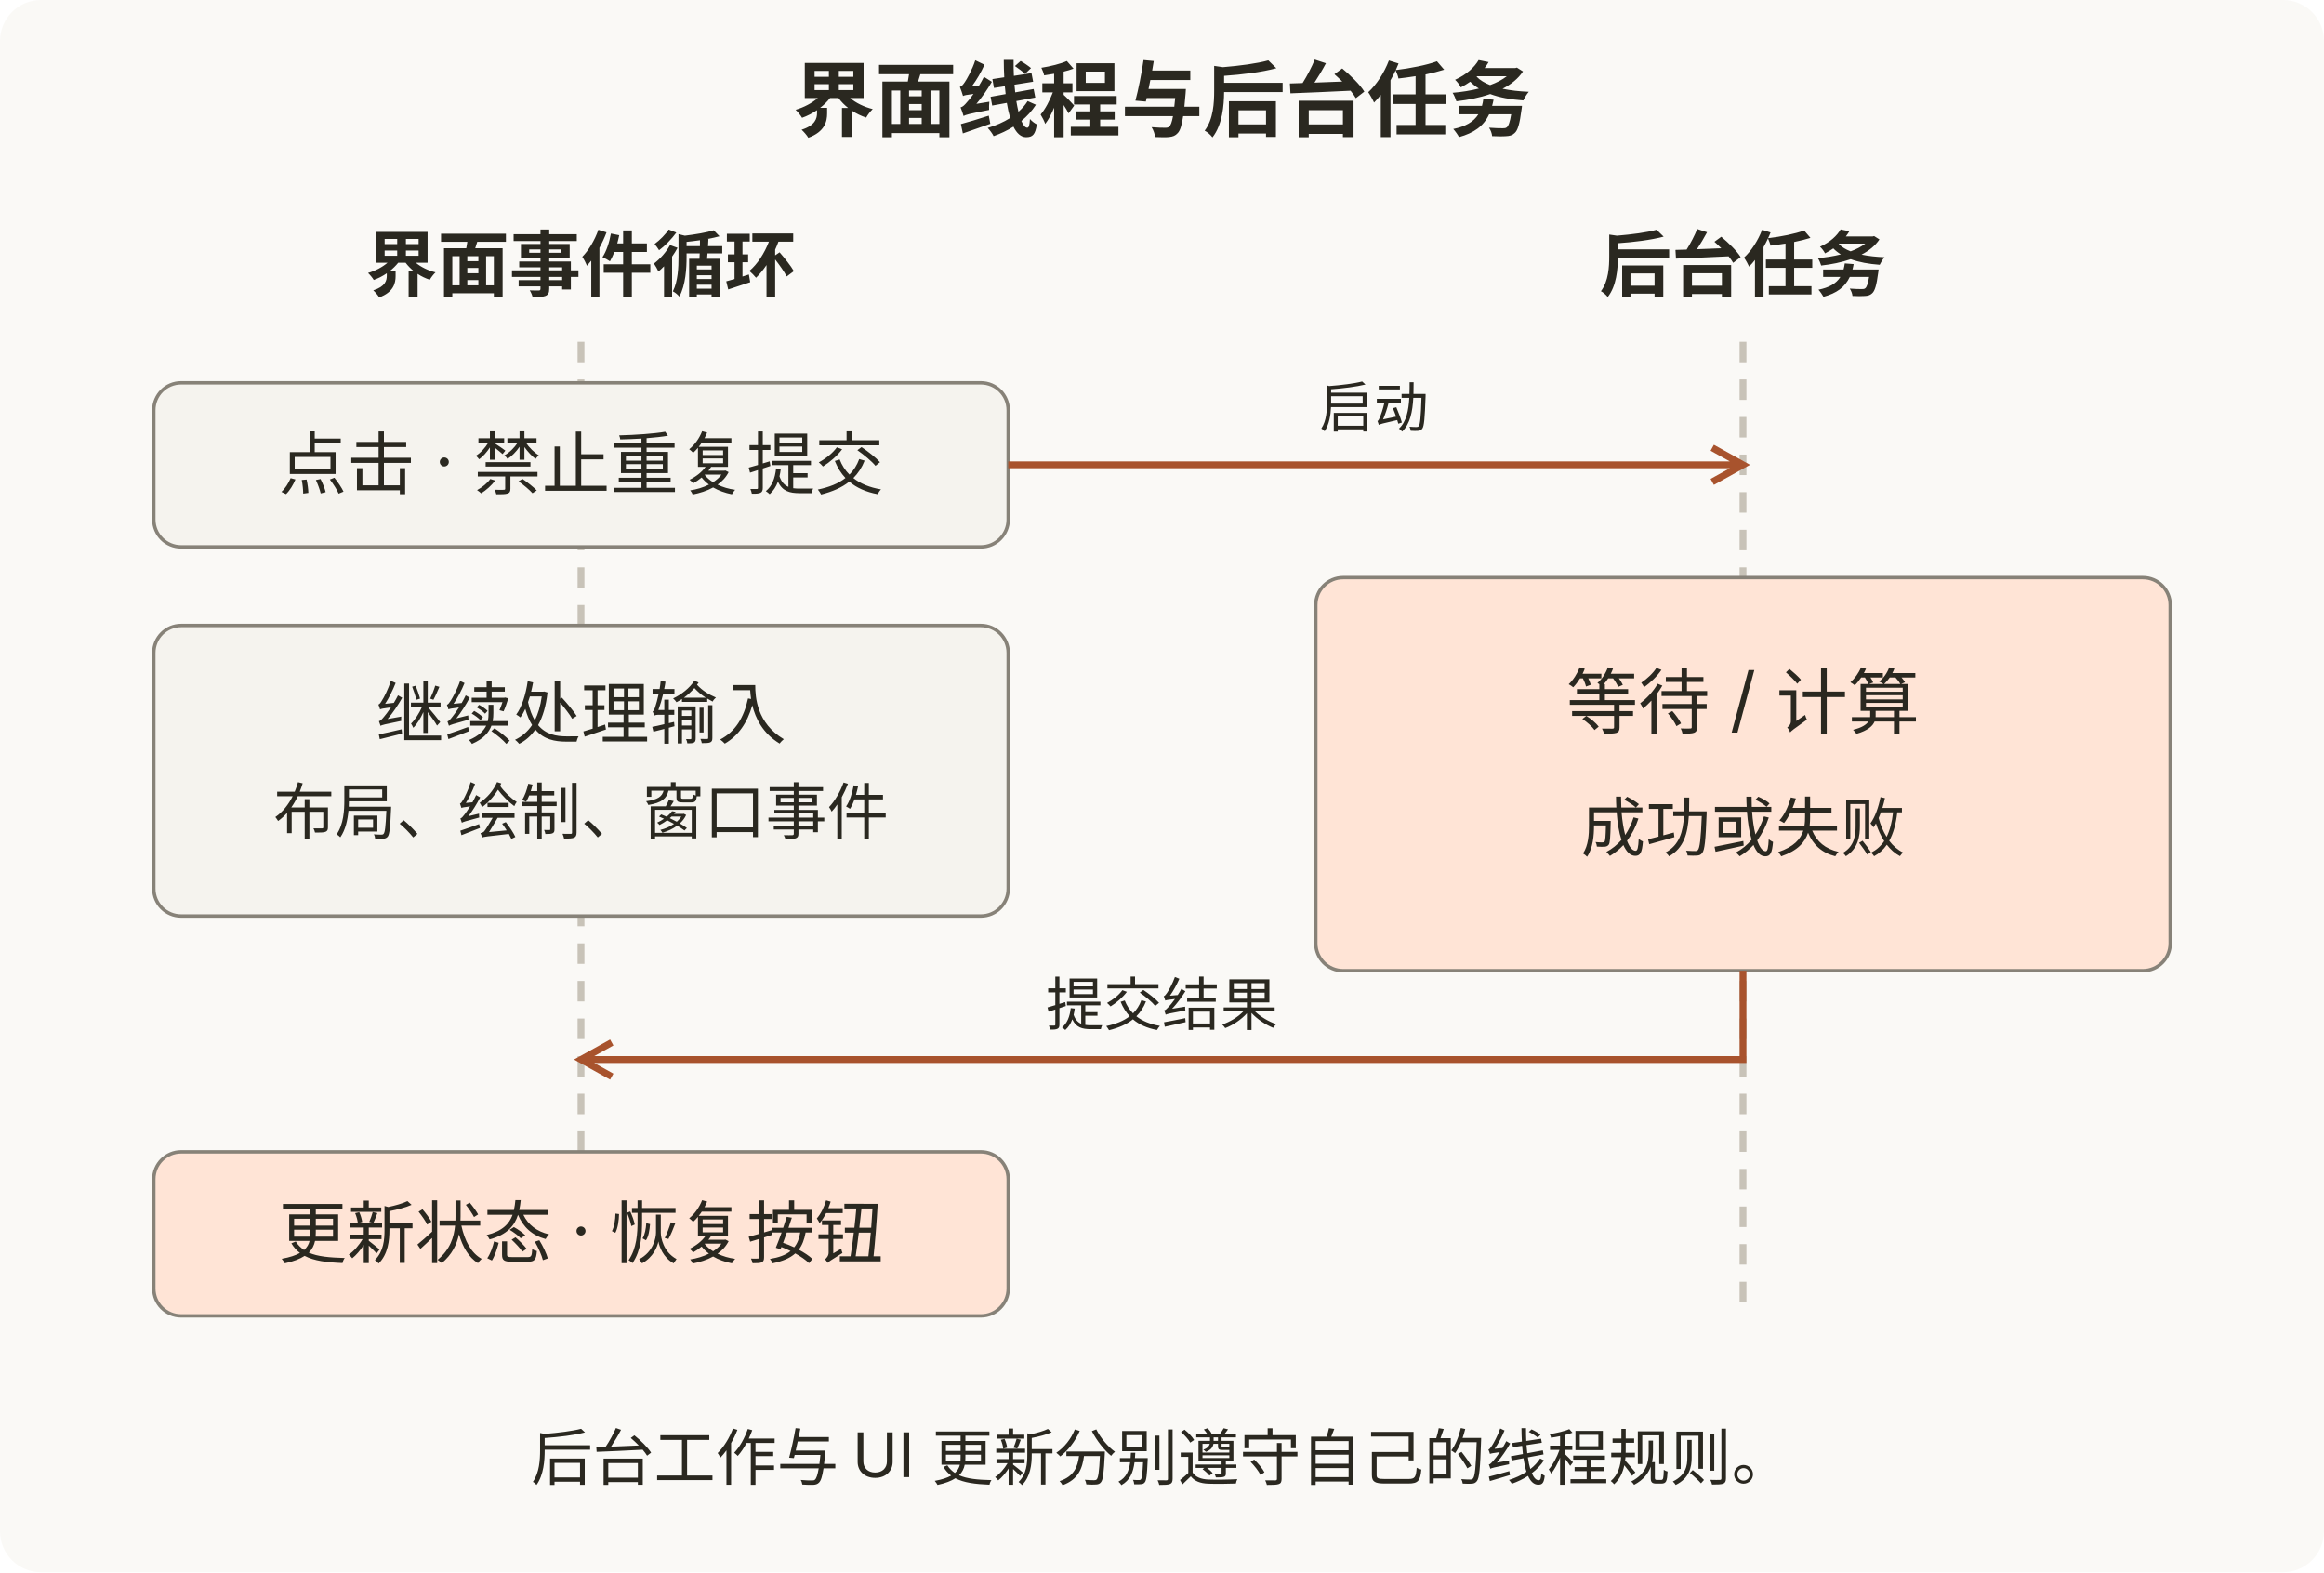
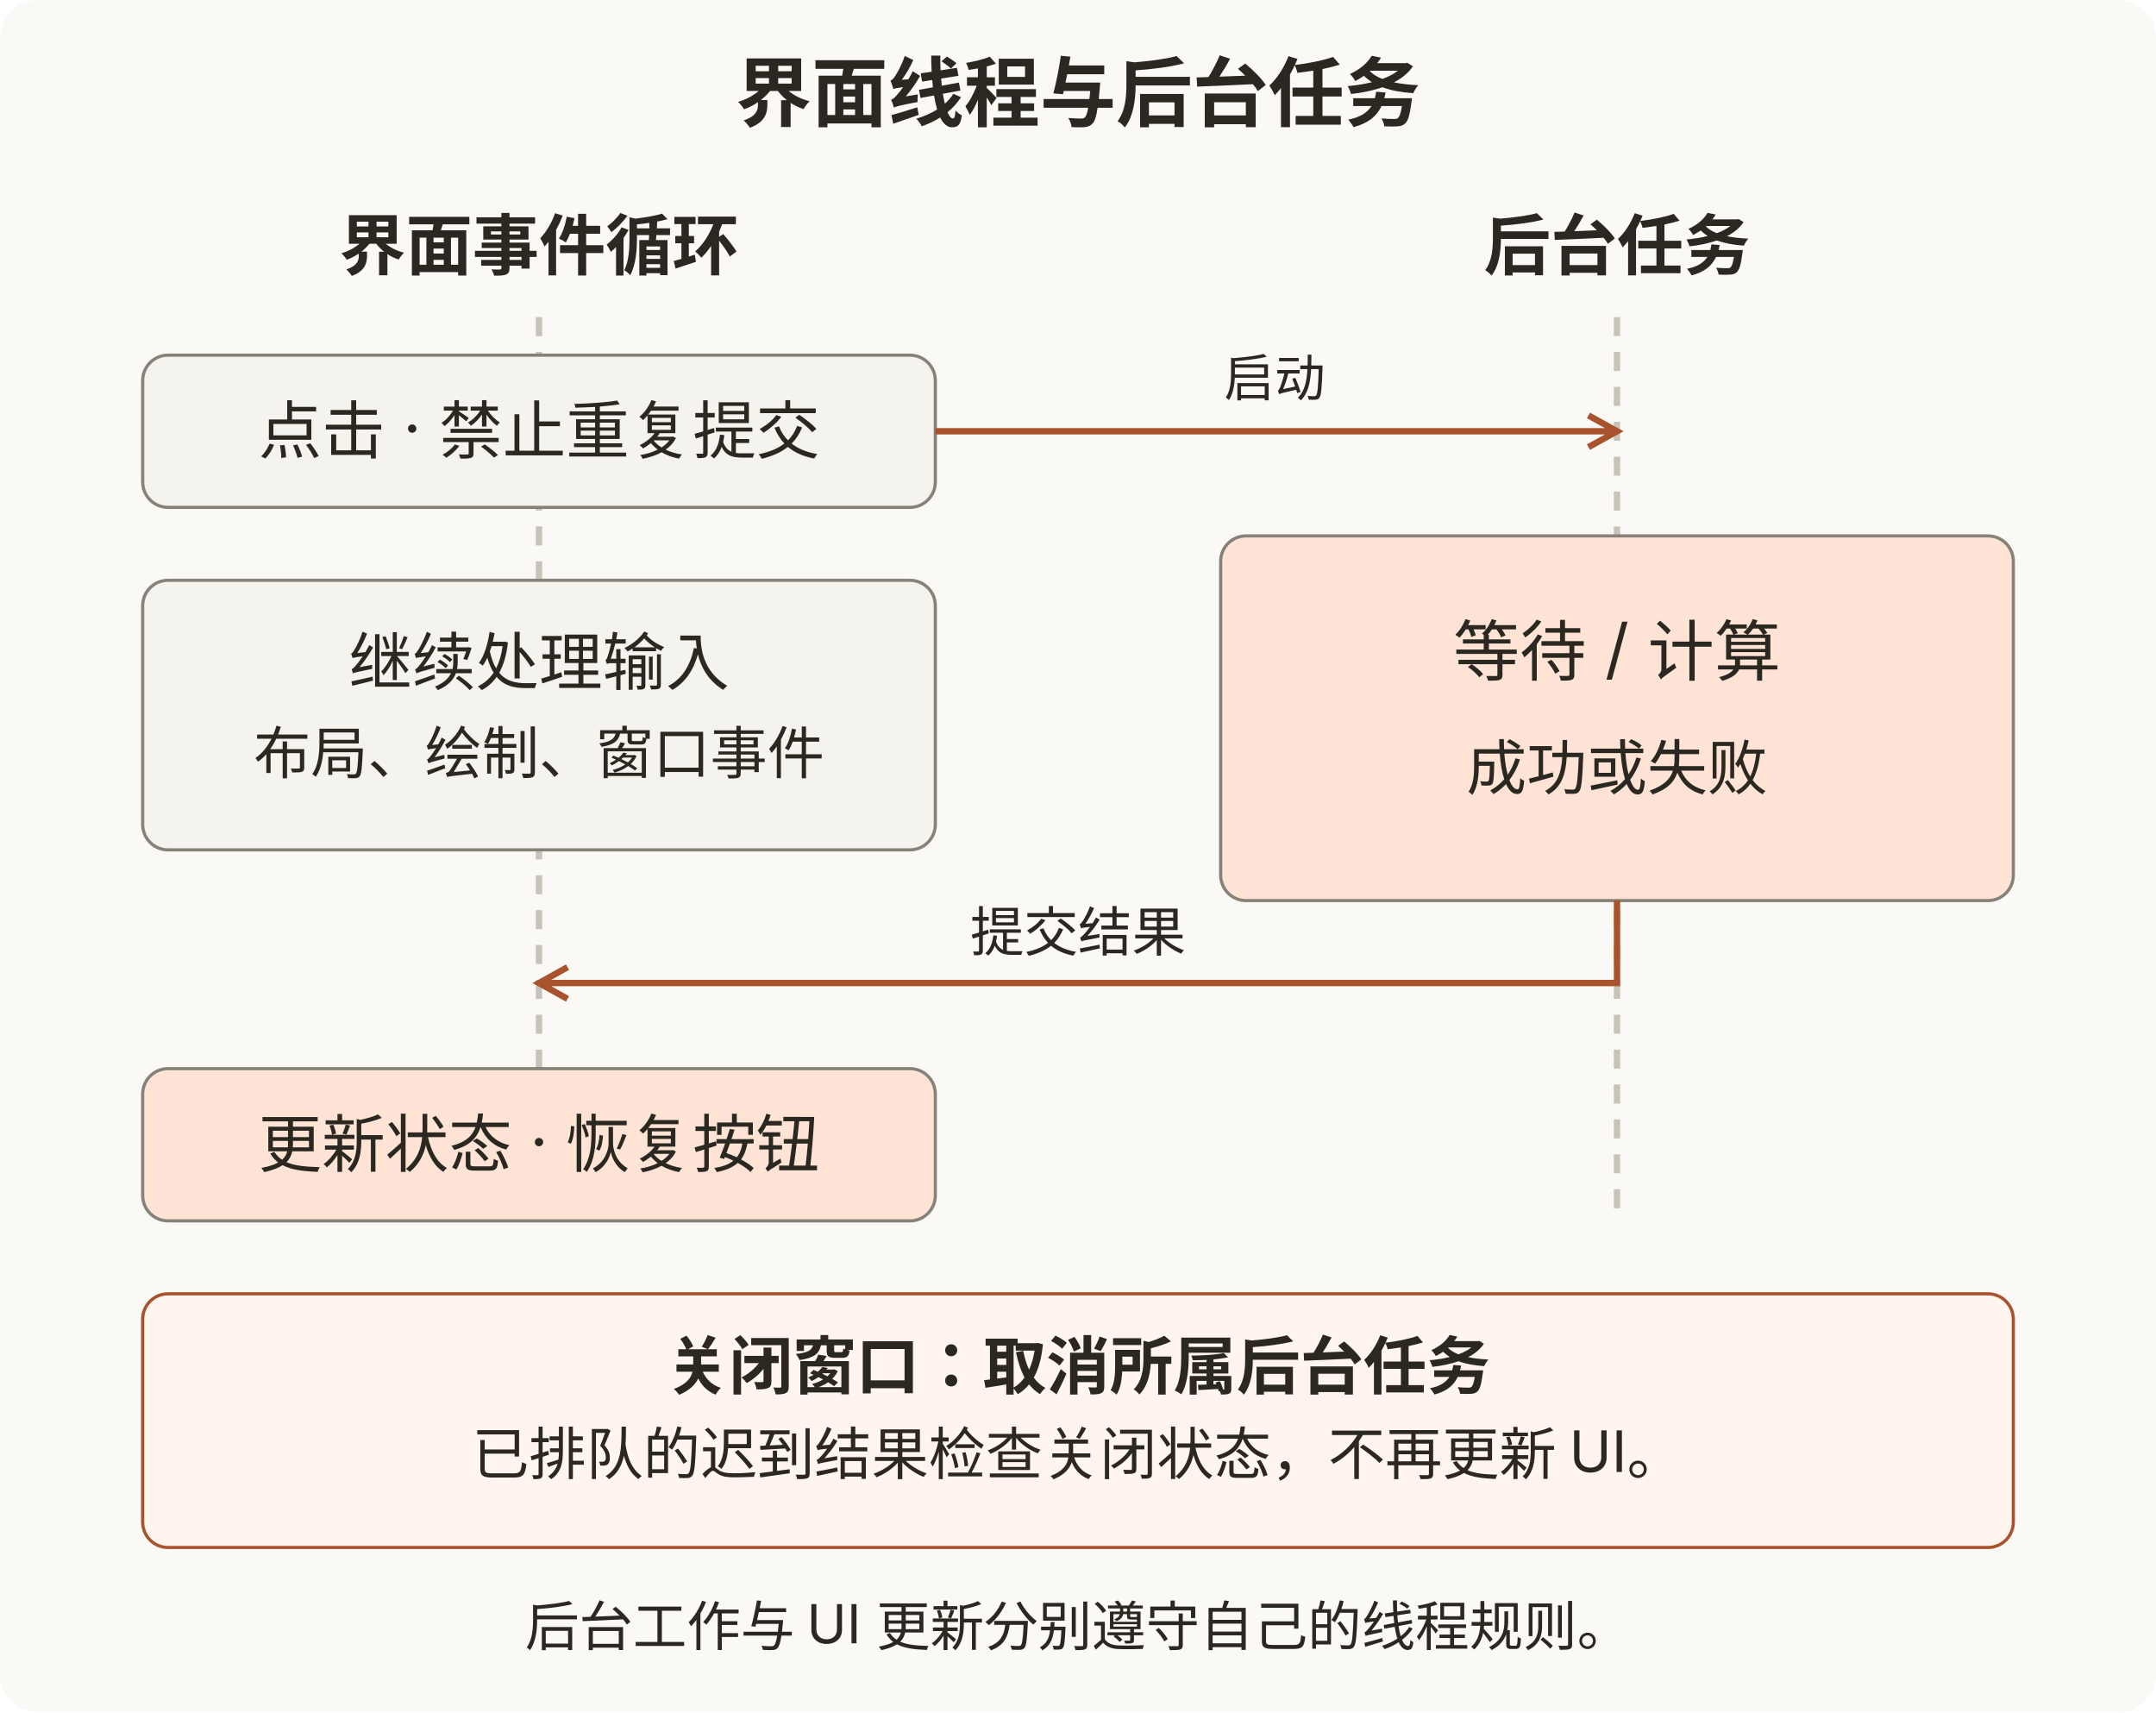
- <svg xmlns="http://www.w3.org/2000/svg" viewBox="0 0 680 460" role="img" aria-labelledby="t d">
-   <rect width="680" height="460" rx="12" fill="#FAF9F6" />
+ <svg xmlns="http://www.w3.org/2000/svg" viewBox="0 0 680 540" role="img" aria-labelledby="t d">
+   <rect width="680" height="540" rx="12" fill="#FAF9F6" />
  <g font-family="Inter, PingFang SC, Microsoft YaHei, system-ui, sans-serif" text-anchor="middle" fill="#2A2820">
    <text x="340" y="38" font-size="24" font-weight="bold">界面线程与后台任务</text>
    <text x="170" y="85" font-size="21" font-weight="bold">界面事件循环</text>
    <text x="510" y="85" font-size="21" font-weight="bold">后台任务</text>
    <path d="M170 100V385 M510 100V385" stroke="#C8C3B8" stroke-dasharray="6 5" stroke-width="2" />
    <rect x="45" y="112" width="250" height="48" rx="8" fill="#F5F3EE" stroke="#878278" />
    <text x="170" y="143" font-size="20">点击 · 禁止重复提交</text>
    <path d="M295 136H510m-9 -5l9 5 -9 5" fill="none" stroke="#A8532D" stroke-width="2" />
    <text x="402" y="125" font-size="16">启动</text>
    <rect x="385" y="169" width="250" height="115" rx="8" fill="#FFE4D6" stroke="#878278" />
    <text x="510" y="213" font-size="21">等待 / 计算</text>
    <text x="510" y="249" font-size="19">成功或失败</text>
    <rect x="45" y="183" width="250" height="85" rx="8" fill="#F5F3EE" stroke="#878278" />
    <text x="170" y="216" font-size="20">继续处理输入</text>
    <text x="170" y="244" font-size="18">布局、绘制、窗口事件</text>
    <path d="M510 284V310H170m9 -5l-9 5 9 5" fill="none" stroke="#A8532D" stroke-width="2" />
    <text x="340" y="300" font-size="17">提交结果</text>
    <rect x="45" y="337" width="250" height="48" rx="8" fill="#FFE4D6" stroke="#878278" />
    <text x="170" y="368" font-size="20">更新状态 · 恢复按钮</text>
-     <text x="340" y="433" font-size="18">后台工作与 UI 更新分别遵守自己的线程规则。</text>
+     <rect x="45" y="408" width="590" height="80" rx="8" fill="#FFF4EE" stroke="#A8532D" />
+     <text x="340" y="438" font-size="20" font-weight="bold">关闭窗口：取消所属后台任务</text>
+     <text x="340" y="465" font-size="18">已排队的迟到结果检查关闭状态，不再更新 UI。</text>
+     <text x="340" y="519" font-size="17">后台工作与 UI 更新分别遵守自己的线程规则。</text>
  </g>
</svg>
